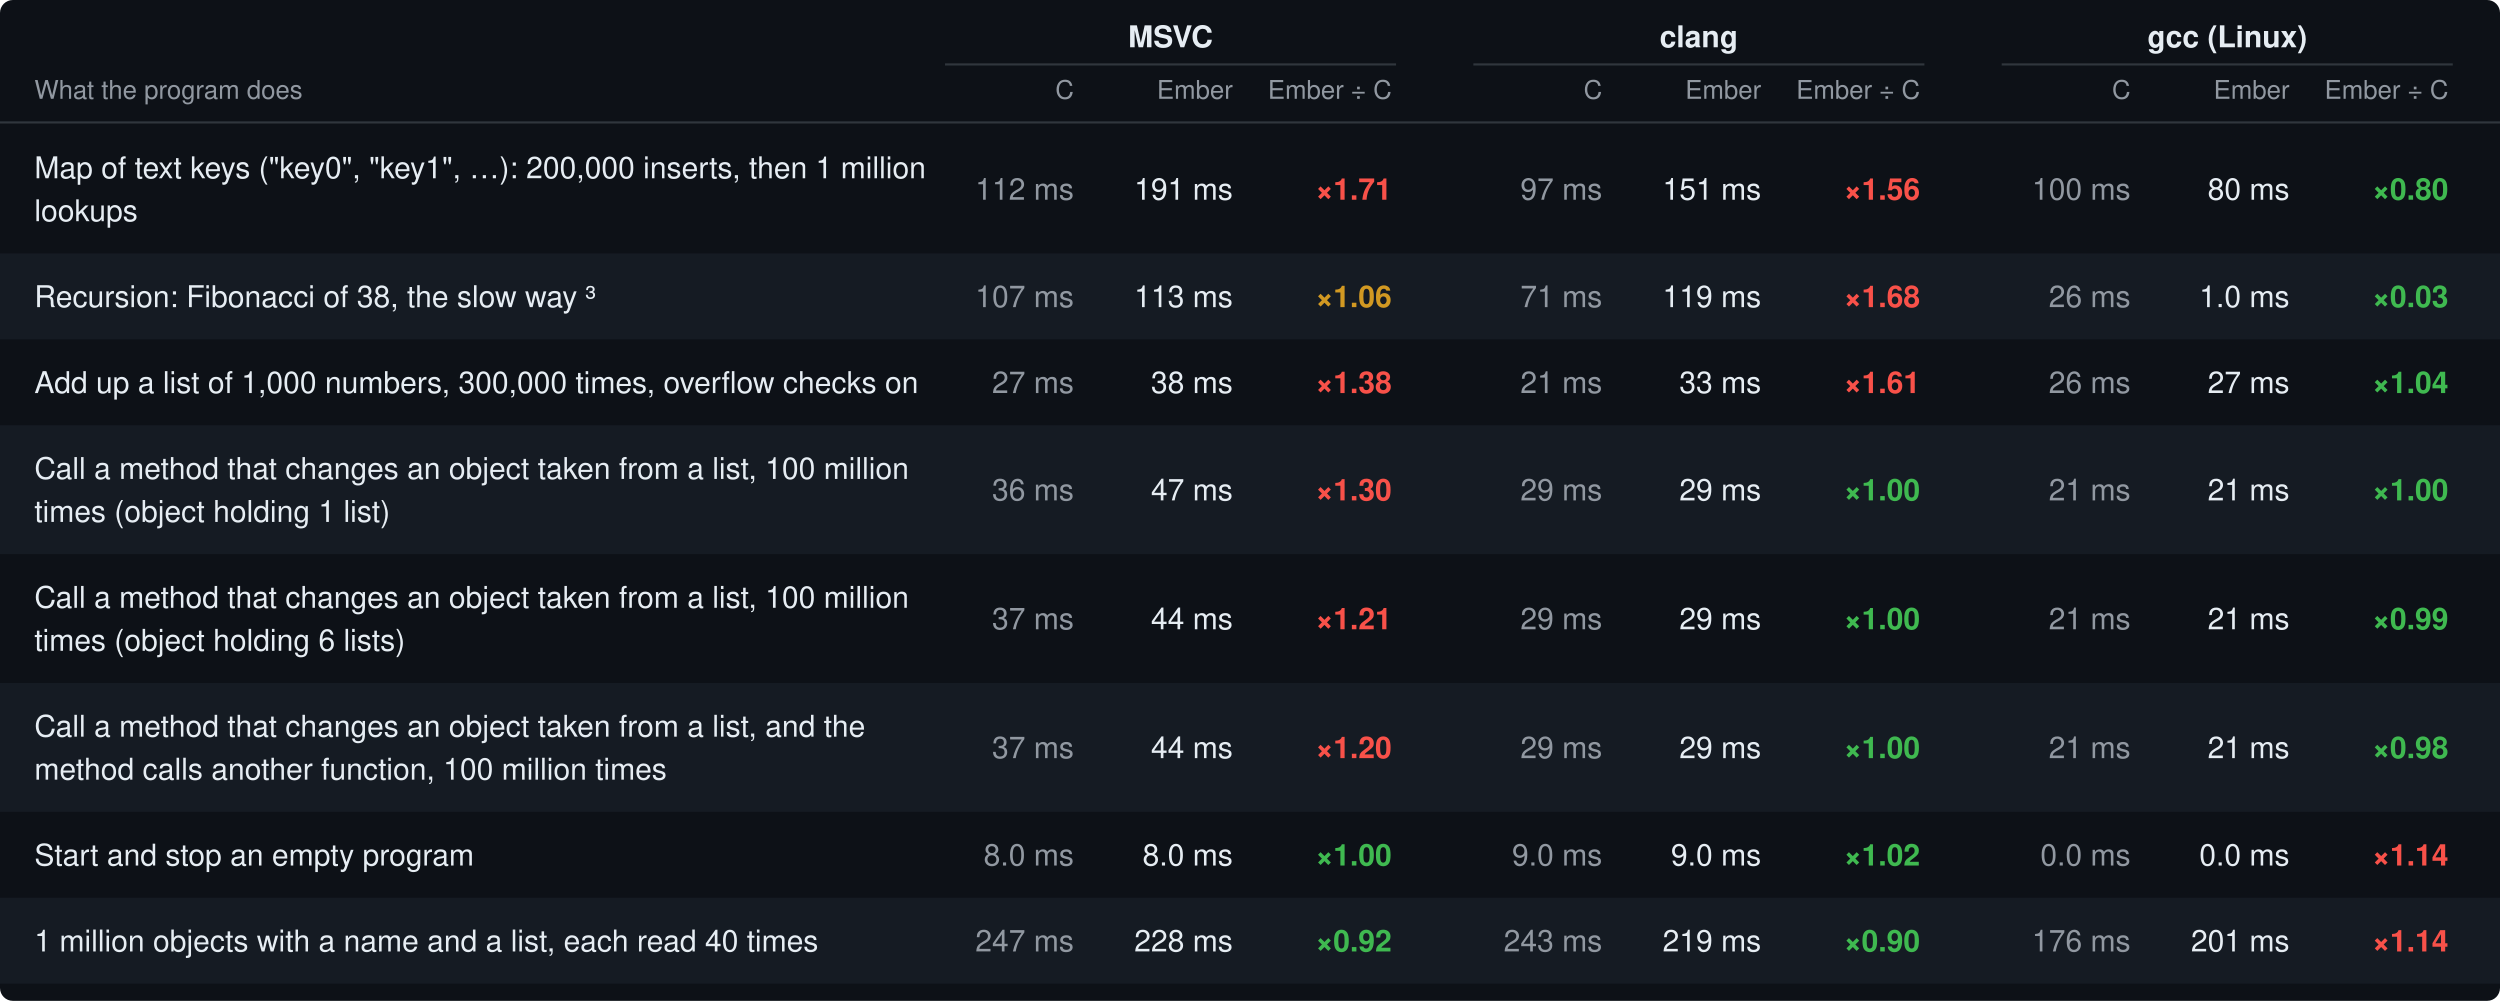
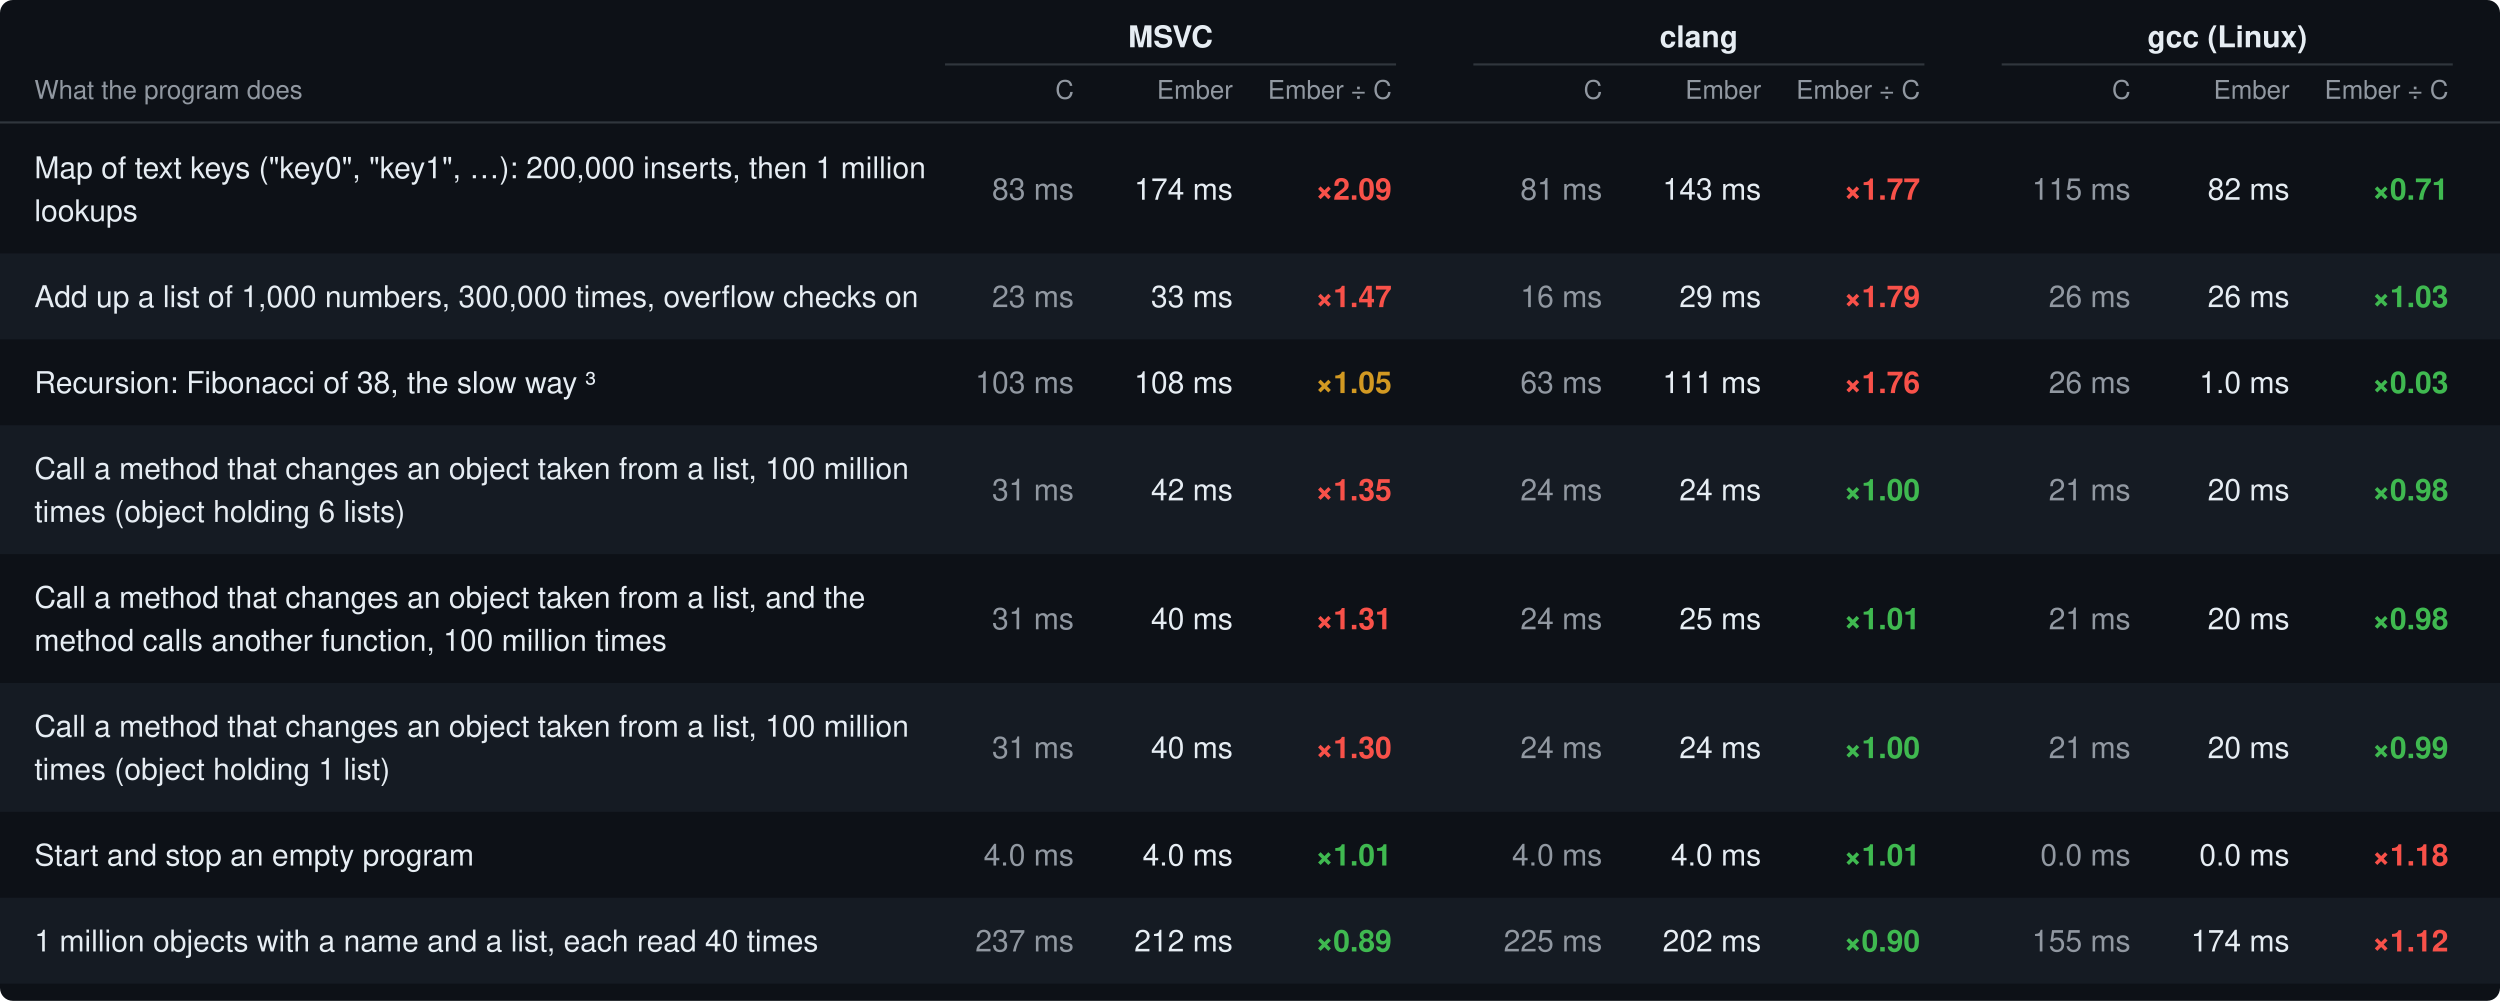
<svg xmlns="http://www.w3.org/2000/svg" width="1164" height="466" viewBox="0 0 1164 466" font-family="-apple-system, 'Segoe UI', Helvetica, Arial, sans-serif" font-size="14">
  <rect width="1164" height="466" fill="#0d1117" rx="6" />
  <text x="16" y="46" fill="#9198a1" font-size="12">What the program does</text>
  <text x="545.0" y="22" fill="#e6edf3" font-weight="600" text-anchor="middle">MSVC</text>
  <line x1="440" y1="30" x2="650" y2="30" stroke="#30363d" />
  <text x="500" y="46" fill="#9198a1" font-size="12" text-anchor="end">C</text>
  <text x="574" y="46" fill="#9198a1" font-size="12" text-anchor="end">Ember</text>
  <text x="648" y="46" fill="#9198a1" font-size="12" text-anchor="end">Ember ÷ C</text>
  <text x="791.0" y="22" fill="#e6edf3" font-weight="600" text-anchor="middle">clang</text>
  <line x1="686" y1="30" x2="896" y2="30" stroke="#30363d" />
  <text x="746" y="46" fill="#9198a1" font-size="12" text-anchor="end">C</text>
  <text x="820" y="46" fill="#9198a1" font-size="12" text-anchor="end">Ember</text>
  <text x="894" y="46" fill="#9198a1" font-size="12" text-anchor="end">Ember ÷ C</text>
  <text x="1037.0" y="22" fill="#e6edf3" font-weight="600" text-anchor="middle">gcc (Linux)</text>
  <line x1="932" y1="30" x2="1142" y2="30" stroke="#30363d" />
  <text x="992" y="46" fill="#9198a1" font-size="12" text-anchor="end">C</text>
  <text x="1066" y="46" fill="#9198a1" font-size="12" text-anchor="end">Ember</text>
  <text x="1140" y="46" fill="#9198a1" font-size="12" text-anchor="end">Ember ÷ C</text>
  <line x1="0" y1="57" x2="1164" y2="57" stroke="#30363d" />
  <text x="16" y="83" fill="#e6edf3" xml:space="preserve">Map of text keys ("key0", "key1", …): 200,000 inserts, then 1 million</text>
  <text x="16" y="103" fill="#e6edf3" xml:space="preserve">lookups</text>
-   <text x="500" y="93.0" fill="#9198a1" text-anchor="end">112 ms</text>
-   <text x="574" y="93.0" fill="#e6edf3" text-anchor="end">191 ms</text>
-   <text x="648" y="93.0" fill="#f85149" text-anchor="end" font-weight="600">×1.71</text>
-   <text x="746" y="93.0" fill="#9198a1" text-anchor="end">97 ms</text>
-   <text x="820" y="93.0" fill="#e6edf3" text-anchor="end">151 ms</text>
-   <text x="894" y="93.0" fill="#f85149" text-anchor="end" font-weight="600">×1.56</text>
-   <text x="992" y="93.0" fill="#9198a1" text-anchor="end">100 ms</text>
-   <text x="1066" y="93.0" fill="#e6edf3" text-anchor="end">80 ms</text>
-   <text x="1140" y="93.0" fill="#3fb950" text-anchor="end" font-weight="600">×0.80</text>
+   <text x="500" y="93.0" fill="#9198a1" text-anchor="end">83 ms</text>
+   <text x="574" y="93.0" fill="#e6edf3" text-anchor="end">174 ms</text>
+   <text x="648" y="93.0" fill="#f85149" text-anchor="end" font-weight="600">×2.09</text>
+   <text x="746" y="93.0" fill="#9198a1" text-anchor="end">81 ms</text>
+   <text x="820" y="93.0" fill="#e6edf3" text-anchor="end">143 ms</text>
+   <text x="894" y="93.0" fill="#f85149" text-anchor="end" font-weight="600">×1.77</text>
+   <text x="992" y="93.0" fill="#9198a1" text-anchor="end">115 ms</text>
+   <text x="1066" y="93.0" fill="#e6edf3" text-anchor="end">82 ms</text>
+   <text x="1140" y="93.0" fill="#3fb950" text-anchor="end" font-weight="600">×0.71</text>
  <rect x="0" y="118" width="1164" height="40" fill="#151b23" />
-   <text x="16" y="143" fill="#e6edf3" xml:space="preserve">Recursion: Fibonacci of 38, the slow way ³</text>
-   <text x="500" y="143.0" fill="#9198a1" text-anchor="end">107 ms</text>
-   <text x="574" y="143.0" fill="#e6edf3" text-anchor="end">113 ms</text>
-   <text x="648" y="143.0" fill="#d29922" text-anchor="end" font-weight="600">×1.06</text>
-   <text x="746" y="143.0" fill="#9198a1" text-anchor="end">71 ms</text>
-   <text x="820" y="143.0" fill="#e6edf3" text-anchor="end">119 ms</text>
-   <text x="894" y="143.0" fill="#f85149" text-anchor="end" font-weight="600">×1.68</text>
+   <text x="16" y="143" fill="#e6edf3" xml:space="preserve">Add up a list of 1,000 numbers, 300,000 times, overflow checks on</text>
+   <text x="500" y="143.0" fill="#9198a1" text-anchor="end">23 ms</text>
+   <text x="574" y="143.0" fill="#e6edf3" text-anchor="end">33 ms</text>
+   <text x="648" y="143.0" fill="#f85149" text-anchor="end" font-weight="600">×1.47</text>
+   <text x="746" y="143.0" fill="#9198a1" text-anchor="end">16 ms</text>
+   <text x="820" y="143.0" fill="#e6edf3" text-anchor="end">29 ms</text>
+   <text x="894" y="143.0" fill="#f85149" text-anchor="end" font-weight="600">×1.79</text>
  <text x="992" y="143.0" fill="#9198a1" text-anchor="end">26 ms</text>
-   <text x="1066" y="143.0" fill="#e6edf3" text-anchor="end">1.0 ms</text>
-   <text x="1140" y="143.0" fill="#3fb950" text-anchor="end" font-weight="600">×0.03</text>
-   <text x="16" y="183" fill="#e6edf3" xml:space="preserve">Add up a list of 1,000 numbers, 300,000 times, overflow checks on</text>
-   <text x="500" y="183.0" fill="#9198a1" text-anchor="end">27 ms</text>
-   <text x="574" y="183.0" fill="#e6edf3" text-anchor="end">38 ms</text>
-   <text x="648" y="183.0" fill="#f85149" text-anchor="end" font-weight="600">×1.38</text>
-   <text x="746" y="183.0" fill="#9198a1" text-anchor="end">21 ms</text>
-   <text x="820" y="183.0" fill="#e6edf3" text-anchor="end">33 ms</text>
-   <text x="894" y="183.0" fill="#f85149" text-anchor="end" font-weight="600">×1.61</text>
+   <text x="1066" y="143.0" fill="#e6edf3" text-anchor="end">26 ms</text>
+   <text x="1140" y="143.0" fill="#3fb950" text-anchor="end" font-weight="600">×1.03</text>
+   <text x="16" y="183" fill="#e6edf3" xml:space="preserve">Recursion: Fibonacci of 38, the slow way ³</text>
+   <text x="500" y="183.0" fill="#9198a1" text-anchor="end">103 ms</text>
+   <text x="574" y="183.0" fill="#e6edf3" text-anchor="end">108 ms</text>
+   <text x="648" y="183.0" fill="#d29922" text-anchor="end" font-weight="600">×1.05</text>
+   <text x="746" y="183.0" fill="#9198a1" text-anchor="end">63 ms</text>
+   <text x="820" y="183.0" fill="#e6edf3" text-anchor="end">111 ms</text>
+   <text x="894" y="183.0" fill="#f85149" text-anchor="end" font-weight="600">×1.76</text>
  <text x="992" y="183.0" fill="#9198a1" text-anchor="end">26 ms</text>
-   <text x="1066" y="183.0" fill="#e6edf3" text-anchor="end">27 ms</text>
-   <text x="1140" y="183.0" fill="#3fb950" text-anchor="end" font-weight="600">×1.04</text>
+   <text x="1066" y="183.0" fill="#e6edf3" text-anchor="end">1.0 ms</text>
+   <text x="1140" y="183.0" fill="#3fb950" text-anchor="end" font-weight="600">×0.03</text>
  <rect x="0" y="198" width="1164" height="60" fill="#151b23" />
  <text x="16" y="223" fill="#e6edf3" xml:space="preserve">Call a method that changes an object taken from a list, 100 million</text>
-   <text x="16" y="243" fill="#e6edf3" xml:space="preserve">times (object holding 1 list)</text>
-   <text x="500" y="233.0" fill="#9198a1" text-anchor="end">36 ms</text>
-   <text x="574" y="233.0" fill="#e6edf3" text-anchor="end">47 ms</text>
-   <text x="648" y="233.0" fill="#f85149" text-anchor="end" font-weight="600">×1.30</text>
-   <text x="746" y="233.0" fill="#9198a1" text-anchor="end">29 ms</text>
-   <text x="820" y="233.0" fill="#e6edf3" text-anchor="end">29 ms</text>
+   <text x="16" y="243" fill="#e6edf3" xml:space="preserve">times (object holding 6 lists)</text>
+   <text x="500" y="233.0" fill="#9198a1" text-anchor="end">31 ms</text>
+   <text x="574" y="233.0" fill="#e6edf3" text-anchor="end">42 ms</text>
+   <text x="648" y="233.0" fill="#f85149" text-anchor="end" font-weight="600">×1.35</text>
+   <text x="746" y="233.0" fill="#9198a1" text-anchor="end">24 ms</text>
+   <text x="820" y="233.0" fill="#e6edf3" text-anchor="end">24 ms</text>
  <text x="894" y="233.0" fill="#3fb950" text-anchor="end" font-weight="600">×1.00</text>
  <text x="992" y="233.0" fill="#9198a1" text-anchor="end">21 ms</text>
-   <text x="1066" y="233.0" fill="#e6edf3" text-anchor="end">21 ms</text>
-   <text x="1140" y="233.0" fill="#3fb950" text-anchor="end" font-weight="600">×1.00</text>
-   <text x="16" y="283" fill="#e6edf3" xml:space="preserve">Call a method that changes an object taken from a list, 100 million</text>
-   <text x="16" y="303" fill="#e6edf3" xml:space="preserve">times (object holding 6 lists)</text>
-   <text x="500" y="293.0" fill="#9198a1" text-anchor="end">37 ms</text>
-   <text x="574" y="293.0" fill="#e6edf3" text-anchor="end">44 ms</text>
-   <text x="648" y="293.0" fill="#f85149" text-anchor="end" font-weight="600">×1.21</text>
-   <text x="746" y="293.0" fill="#9198a1" text-anchor="end">29 ms</text>
-   <text x="820" y="293.0" fill="#e6edf3" text-anchor="end">29 ms</text>
-   <text x="894" y="293.0" fill="#3fb950" text-anchor="end" font-weight="600">×1.00</text>
+   <text x="1066" y="233.0" fill="#e6edf3" text-anchor="end">20 ms</text>
+   <text x="1140" y="233.0" fill="#3fb950" text-anchor="end" font-weight="600">×0.98</text>
+   <text x="16" y="283" fill="#e6edf3" xml:space="preserve">Call a method that changes an object taken from a list, and the</text>
+   <text x="16" y="303" fill="#e6edf3" xml:space="preserve">method calls another function, 100 million times</text>
+   <text x="500" y="293.0" fill="#9198a1" text-anchor="end">31 ms</text>
+   <text x="574" y="293.0" fill="#e6edf3" text-anchor="end">40 ms</text>
+   <text x="648" y="293.0" fill="#f85149" text-anchor="end" font-weight="600">×1.31</text>
+   <text x="746" y="293.0" fill="#9198a1" text-anchor="end">24 ms</text>
+   <text x="820" y="293.0" fill="#e6edf3" text-anchor="end">25 ms</text>
+   <text x="894" y="293.0" fill="#3fb950" text-anchor="end" font-weight="600">×1.01</text>
  <text x="992" y="293.0" fill="#9198a1" text-anchor="end">21 ms</text>
-   <text x="1066" y="293.0" fill="#e6edf3" text-anchor="end">21 ms</text>
-   <text x="1140" y="293.0" fill="#3fb950" text-anchor="end" font-weight="600">×0.99</text>
+   <text x="1066" y="293.0" fill="#e6edf3" text-anchor="end">20 ms</text>
+   <text x="1140" y="293.0" fill="#3fb950" text-anchor="end" font-weight="600">×0.98</text>
  <rect x="0" y="318" width="1164" height="60" fill="#151b23" />
-   <text x="16" y="343" fill="#e6edf3" xml:space="preserve">Call a method that changes an object taken from a list, and the</text>
-   <text x="16" y="363" fill="#e6edf3" xml:space="preserve">method calls another function, 100 million times</text>
-   <text x="500" y="353.0" fill="#9198a1" text-anchor="end">37 ms</text>
-   <text x="574" y="353.0" fill="#e6edf3" text-anchor="end">44 ms</text>
-   <text x="648" y="353.0" fill="#f85149" text-anchor="end" font-weight="600">×1.20</text>
-   <text x="746" y="353.0" fill="#9198a1" text-anchor="end">29 ms</text>
-   <text x="820" y="353.0" fill="#e6edf3" text-anchor="end">29 ms</text>
+   <text x="16" y="343" fill="#e6edf3" xml:space="preserve">Call a method that changes an object taken from a list, 100 million</text>
+   <text x="16" y="363" fill="#e6edf3" xml:space="preserve">times (object holding 1 list)</text>
+   <text x="500" y="353.0" fill="#9198a1" text-anchor="end">31 ms</text>
+   <text x="574" y="353.0" fill="#e6edf3" text-anchor="end">40 ms</text>
+   <text x="648" y="353.0" fill="#f85149" text-anchor="end" font-weight="600">×1.30</text>
+   <text x="746" y="353.0" fill="#9198a1" text-anchor="end">24 ms</text>
+   <text x="820" y="353.0" fill="#e6edf3" text-anchor="end">24 ms</text>
  <text x="894" y="353.0" fill="#3fb950" text-anchor="end" font-weight="600">×1.00</text>
  <text x="992" y="353.0" fill="#9198a1" text-anchor="end">21 ms</text>
-   <text x="1066" y="353.0" fill="#e6edf3" text-anchor="end">21 ms</text>
-   <text x="1140" y="353.0" fill="#3fb950" text-anchor="end" font-weight="600">×0.98</text>
+   <text x="1066" y="353.0" fill="#e6edf3" text-anchor="end">20 ms</text>
+   <text x="1140" y="353.0" fill="#3fb950" text-anchor="end" font-weight="600">×0.99</text>
  <text x="16" y="403" fill="#e6edf3" xml:space="preserve">Start and stop an empty program</text>
-   <text x="500" y="403.0" fill="#9198a1" text-anchor="end">8.0 ms</text>
-   <text x="574" y="403.0" fill="#e6edf3" text-anchor="end">8.0 ms</text>
-   <text x="648" y="403.0" fill="#3fb950" text-anchor="end" font-weight="600">×1.00</text>
-   <text x="746" y="403.0" fill="#9198a1" text-anchor="end">9.0 ms</text>
-   <text x="820" y="403.0" fill="#e6edf3" text-anchor="end">9.0 ms</text>
-   <text x="894" y="403.0" fill="#3fb950" text-anchor="end" font-weight="600">×1.02</text>
+   <text x="500" y="403.0" fill="#9198a1" text-anchor="end">4.0 ms</text>
+   <text x="574" y="403.0" fill="#e6edf3" text-anchor="end">4.0 ms</text>
+   <text x="648" y="403.0" fill="#3fb950" text-anchor="end" font-weight="600">×1.01</text>
+   <text x="746" y="403.0" fill="#9198a1" text-anchor="end">4.0 ms</text>
+   <text x="820" y="403.0" fill="#e6edf3" text-anchor="end">4.0 ms</text>
+   <text x="894" y="403.0" fill="#3fb950" text-anchor="end" font-weight="600">×1.01</text>
  <text x="992" y="403.0" fill="#9198a1" text-anchor="end">0.0 ms</text>
  <text x="1066" y="403.0" fill="#e6edf3" text-anchor="end">0.0 ms</text>
-   <text x="1140" y="403.0" fill="#f85149" text-anchor="end" font-weight="600">×1.14</text>
+   <text x="1140" y="403.0" fill="#f85149" text-anchor="end" font-weight="600">×1.18</text>
  <rect x="0" y="418" width="1164" height="40" fill="#151b23" />
  <text x="16" y="443" fill="#e6edf3" xml:space="preserve">1 million objects with a name and a list, each read 40 times</text>
-   <text x="500" y="443.0" fill="#9198a1" text-anchor="end">247 ms</text>
-   <text x="574" y="443.0" fill="#e6edf3" text-anchor="end">228 ms</text>
-   <text x="648" y="443.0" fill="#3fb950" text-anchor="end" font-weight="600">×0.92</text>
-   <text x="746" y="443.0" fill="#9198a1" text-anchor="end">243 ms</text>
-   <text x="820" y="443.0" fill="#e6edf3" text-anchor="end">219 ms</text>
+   <text x="500" y="443.0" fill="#9198a1" text-anchor="end">237 ms</text>
+   <text x="574" y="443.0" fill="#e6edf3" text-anchor="end">212 ms</text>
+   <text x="648" y="443.0" fill="#3fb950" text-anchor="end" font-weight="600">×0.89</text>
+   <text x="746" y="443.0" fill="#9198a1" text-anchor="end">225 ms</text>
+   <text x="820" y="443.0" fill="#e6edf3" text-anchor="end">202 ms</text>
  <text x="894" y="443.0" fill="#3fb950" text-anchor="end" font-weight="600">×0.90</text>
-   <text x="992" y="443.0" fill="#9198a1" text-anchor="end">176 ms</text>
-   <text x="1066" y="443.0" fill="#e6edf3" text-anchor="end">201 ms</text>
-   <text x="1140" y="443.0" fill="#f85149" text-anchor="end" font-weight="600">×1.14</text>
+   <text x="992" y="443.0" fill="#9198a1" text-anchor="end">155 ms</text>
+   <text x="1066" y="443.0" fill="#e6edf3" text-anchor="end">174 ms</text>
+   <text x="1140" y="443.0" fill="#f85149" text-anchor="end" font-weight="600">×1.12</text>
</svg>
